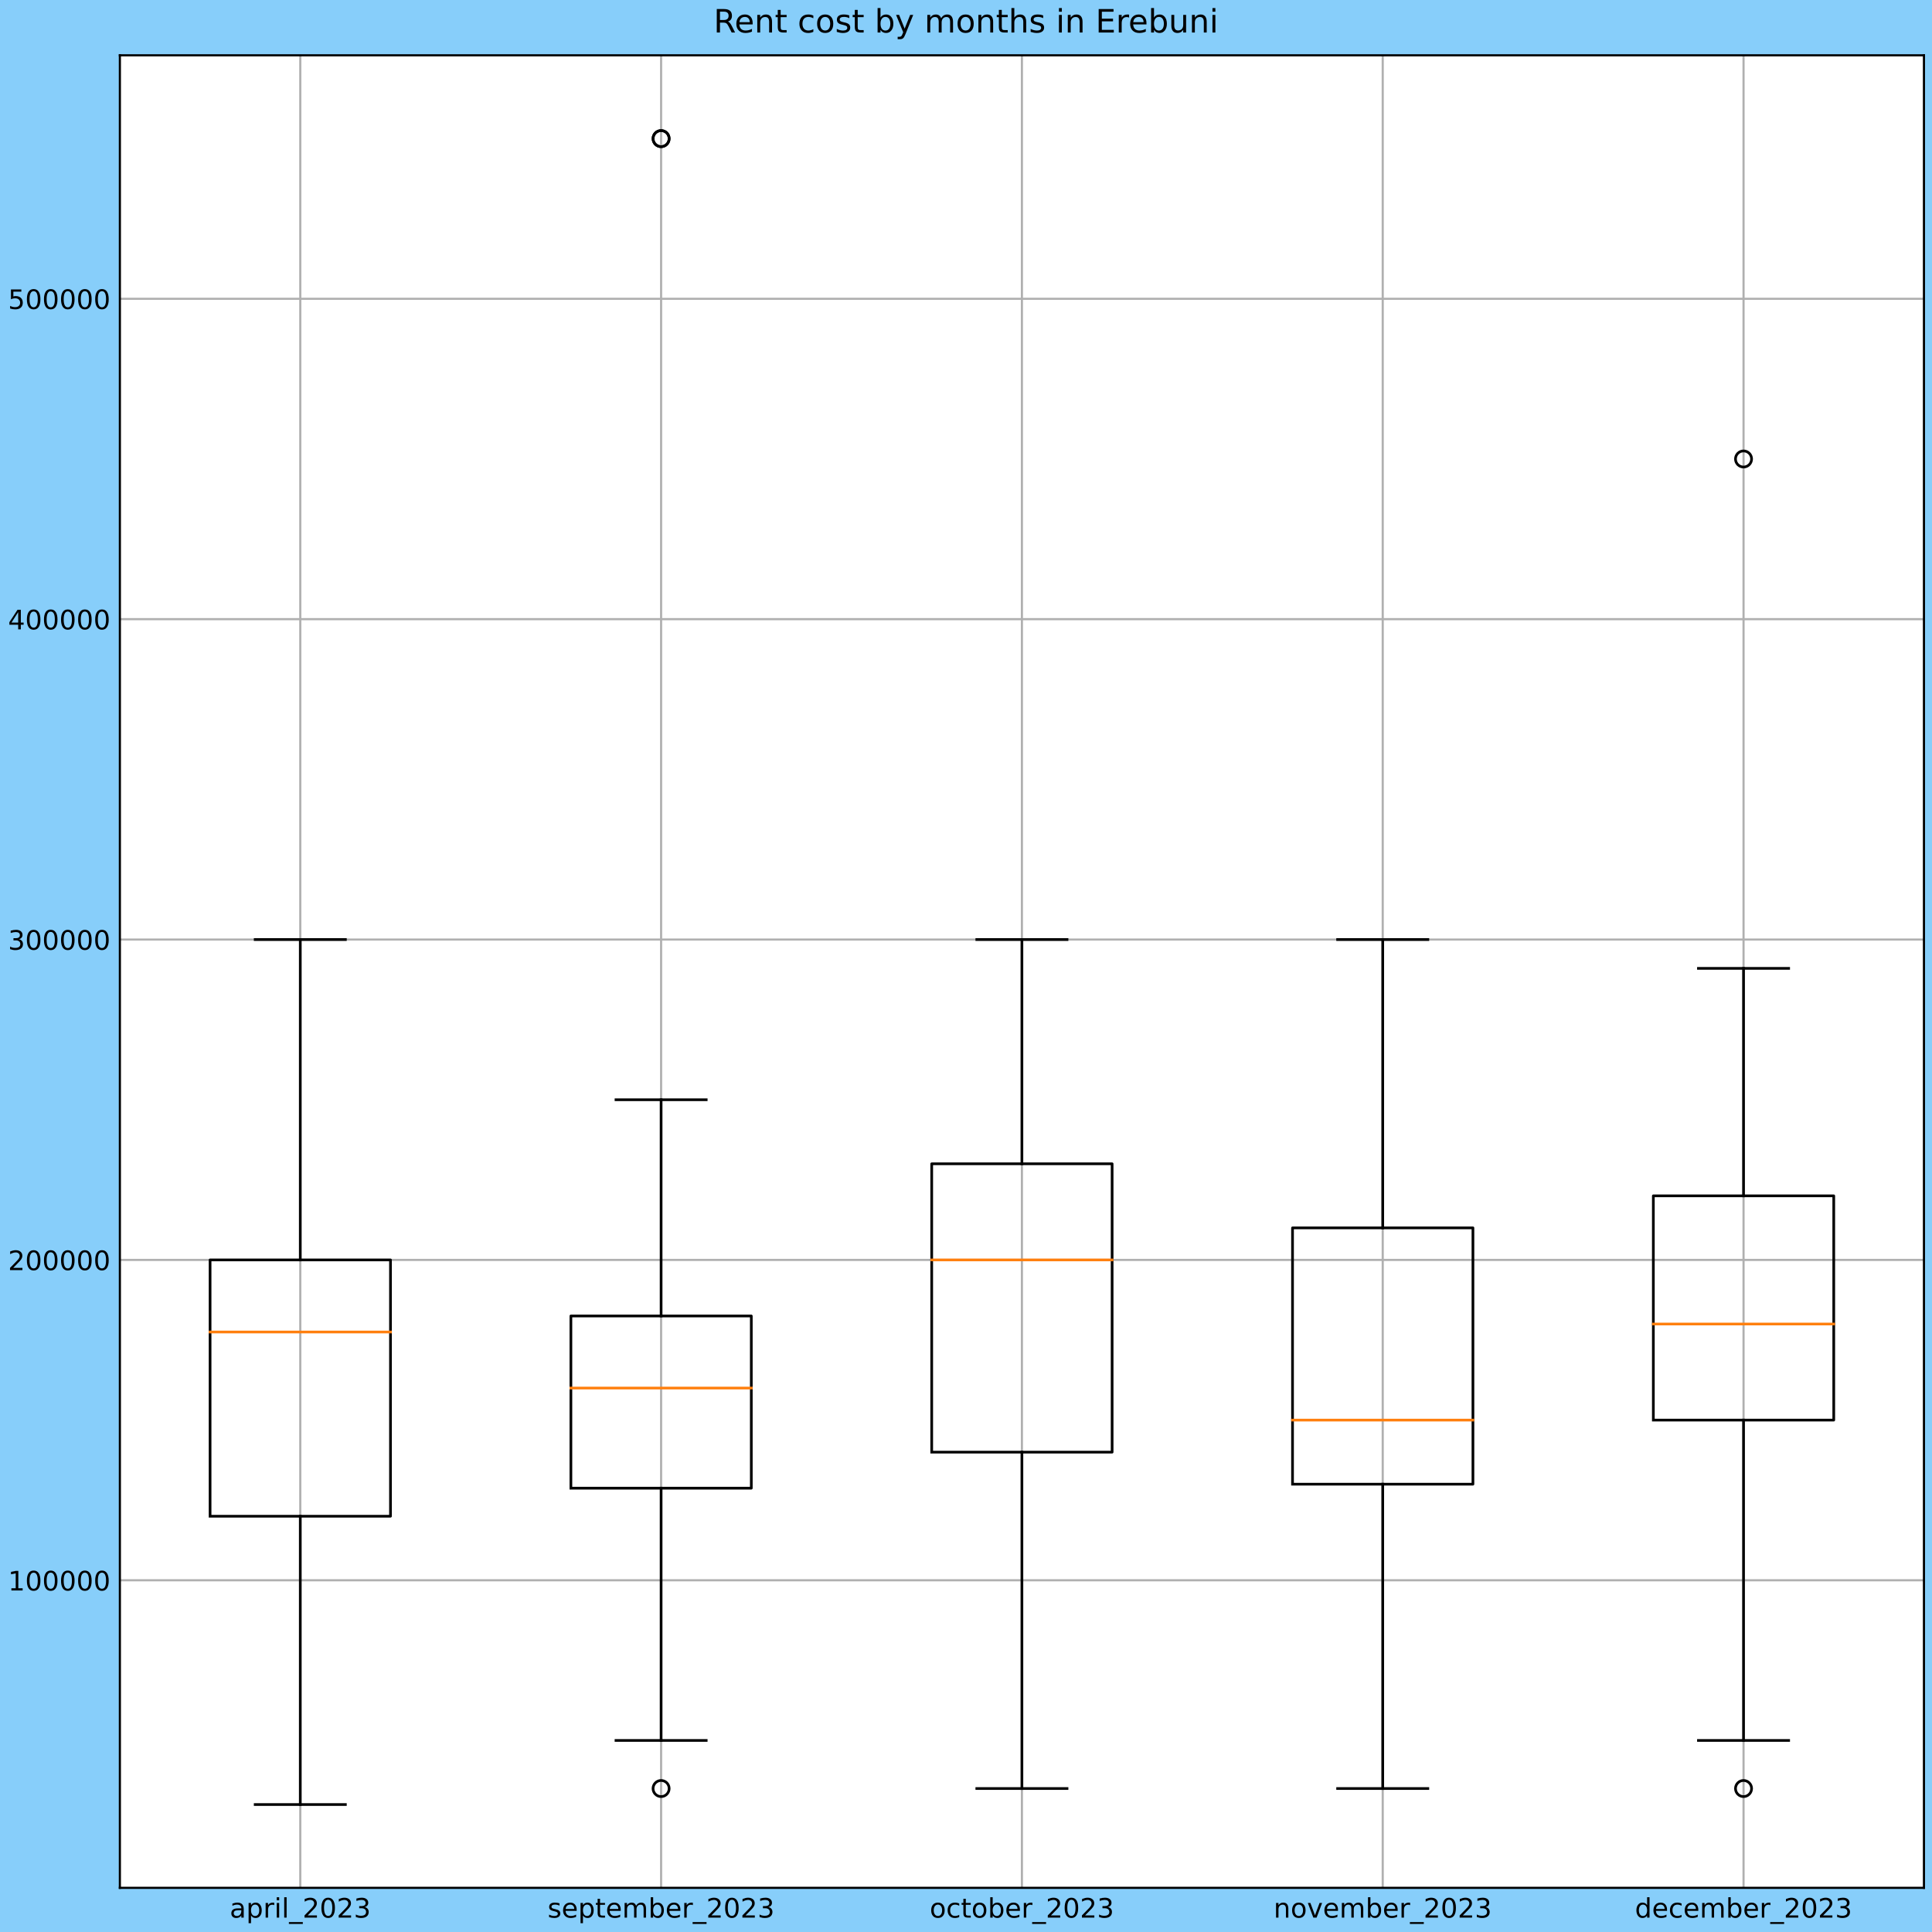
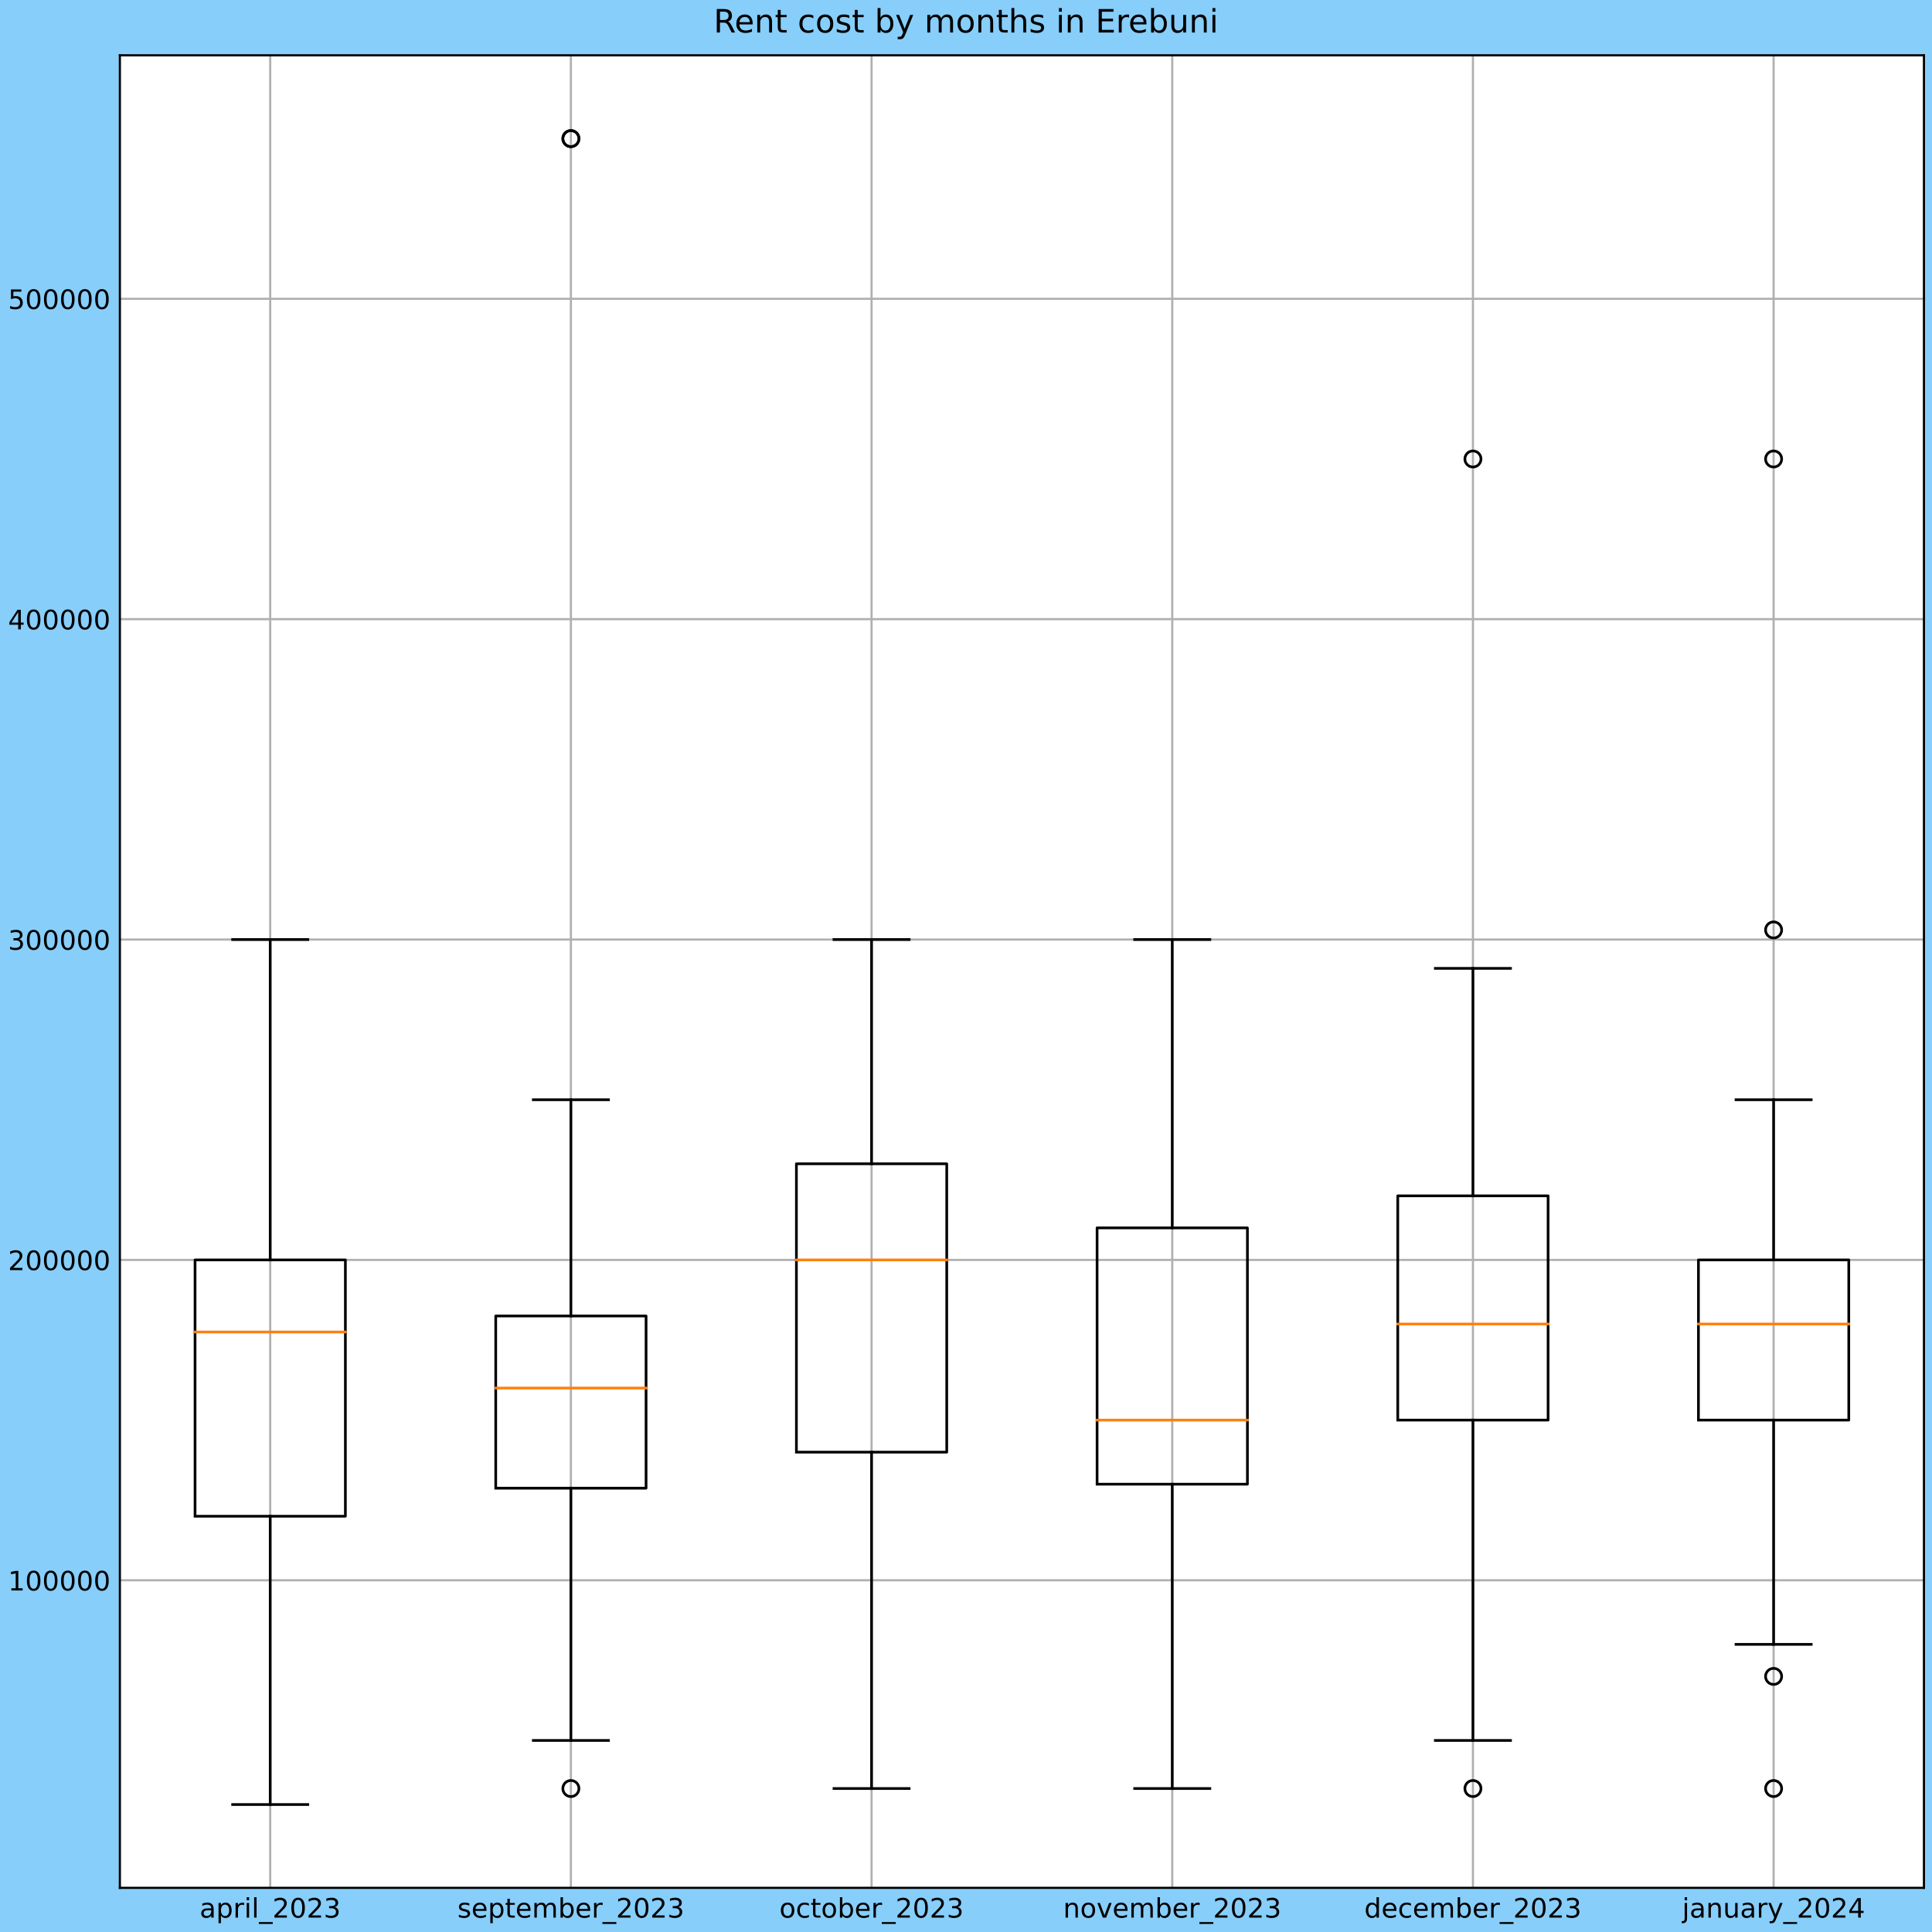
<svg xmlns="http://www.w3.org/2000/svg" xmlns:xlink="http://www.w3.org/1999/xlink" width="720pt" height="720pt" viewBox="0 0 720 720" version="1.1">
  <defs>
    <style type="text/css">*{stroke-linejoin: round; stroke-linecap: butt}</style>
  </defs>
  <g id="figure_1">
    <g id="patch_1">
      <path d="M 0 720  L 720 720  L 720 0  L 0 0  z " style="fill: #87cefa" />
    </g>
    <g id="axes_1">
      <g id="patch_2">
        <path d="M 44.675 703.544  L 717 703.544  L 717 20.614  L 44.675 20.614  z " style="fill: #ffffff" />
      </g>
      <g id="matplotlib.axis_1">
        <g id="xtick_1">
          <g id="line2d_1">
-             <path d="M 111.908 703.544  L 111.908 20.614  " clip-path="url(#pd6389252ba)" style="fill: none; stroke: #b0b0b0; stroke-width: 0.8; stroke-linecap: square" />
+             <path d="M 100.702 703.544  L 100.702 20.614  " clip-path="url(#pdb543859fc)" style="fill: none; stroke: #b0b0b0; stroke-width: 0.8; stroke-linecap: square" />
          </g>
          <g id="line2d_2" />
          <g id="text_1">
-             <g transform="translate(85.61082 714.6419)scale(0.1 -0.1)">
+             <g transform="translate(74.40541 714.6419)scale(0.1 -0.1)">
              <defs>
                <path id="DejaVuSans-61" d="M 2194 1759  Q 1497 1759 1228 1600  Q 959 1441 959 1056  Q 959 750 1161 570  Q 1363 391 1709 391  Q 2188 391 2477 730  Q 2766 1069 2766 1631  L 2766 1759  L 2194 1759  z M 3341 1997  L 3341 0  L 2766 0  L 2766 531  Q 2569 213 2275 61  Q 1981 -91 1556 -91  Q 1019 -91 701 211  Q 384 513 384 1019  Q 384 1609 779 1909  Q 1175 2209 1959 2209  L 2766 2209  L 2766 2266  Q 2766 2663 2505 2880  Q 2244 3097 1772 3097  Q 1472 3097 1187 3025  Q 903 2953 641 2809  L 641 3341  Q 956 3463 1253 3523  Q 1550 3584 1831 3584  Q 2591 3584 2966 3190  Q 3341 2797 3341 1997  z " transform="scale(0.015625)" />
                <path id="DejaVuSans-70" d="M 1159 525  L 1159 -1331  L 581 -1331  L 581 3500  L 1159 3500  L 1159 2969  Q 1341 3281 1617 3432  Q 1894 3584 2278 3584  Q 2916 3584 3314 3078  Q 3713 2572 3713 1747  Q 3713 922 3314 415  Q 2916 -91 2278 -91  Q 1894 -91 1617 61  Q 1341 213 1159 525  z M 3116 1747  Q 3116 2381 2855 2742  Q 2594 3103 2138 3103  Q 1681 3103 1420 2742  Q 1159 2381 1159 1747  Q 1159 1113 1420 752  Q 1681 391 2138 391  Q 2594 391 2855 752  Q 3116 1113 3116 1747  z " transform="scale(0.015625)" />
                <path id="DejaVuSans-72" d="M 2631 2963  Q 2534 3019 2420 3045  Q 2306 3072 2169 3072  Q 1681 3072 1420 2755  Q 1159 2438 1159 1844  L 1159 0  L 581 0  L 581 3500  L 1159 3500  L 1159 2956  Q 1341 3275 1631 3429  Q 1922 3584 2338 3584  Q 2397 3584 2469 3576  Q 2541 3569 2628 3553  L 2631 2963  z " transform="scale(0.015625)" />
                <path id="DejaVuSans-69" d="M 603 3500  L 1178 3500  L 1178 0  L 603 0  L 603 3500  z M 603 4863  L 1178 4863  L 1178 4134  L 603 4134  L 603 4863  z " transform="scale(0.015625)" />
                <path id="DejaVuSans-6c" d="M 603 4863  L 1178 4863  L 1178 0  L 603 0  L 603 4863  z " transform="scale(0.015625)" />
                <path id="DejaVuSans-5f" d="M 3263 -1063  L 3263 -1509  L -63 -1509  L -63 -1063  L 3263 -1063  z " transform="scale(0.015625)" />
                <path id="DejaVuSans-32" d="M 1228 531  L 3431 531  L 3431 0  L 469 0  L 469 531  Q 828 903 1448 1529  Q 2069 2156 2228 2338  Q 2531 2678 2651 2914  Q 2772 3150 2772 3378  Q 2772 3750 2511 3984  Q 2250 4219 1831 4219  Q 1534 4219 1204 4116  Q 875 4013 500 3803  L 500 4441  Q 881 4594 1212 4672  Q 1544 4750 1819 4750  Q 2544 4750 2975 4387  Q 3406 4025 3406 3419  Q 3406 3131 3298 2873  Q 3191 2616 2906 2266  Q 2828 2175 2409 1742  Q 1991 1309 1228 531  z " transform="scale(0.015625)" />
                <path id="DejaVuSans-30" d="M 2034 4250  Q 1547 4250 1301 3770  Q 1056 3291 1056 2328  Q 1056 1369 1301 889  Q 1547 409 2034 409  Q 2525 409 2770 889  Q 3016 1369 3016 2328  Q 3016 3291 2770 3770  Q 2525 4250 2034 4250  z M 2034 4750  Q 2819 4750 3233 4129  Q 3647 3509 3647 2328  Q 3647 1150 3233 529  Q 2819 -91 2034 -91  Q 1250 -91 836 529  Q 422 1150 422 2328  Q 422 3509 836 4129  Q 1250 4750 2034 4750  z " transform="scale(0.015625)" />
                <path id="DejaVuSans-33" d="M 2597 2516  Q 3050 2419 3304 2112  Q 3559 1806 3559 1356  Q 3559 666 3084 287  Q 2609 -91 1734 -91  Q 1441 -91 1130 -33  Q 819 25 488 141  L 488 750  Q 750 597 1062 519  Q 1375 441 1716 441  Q 2309 441 2620 675  Q 2931 909 2931 1356  Q 2931 1769 2642 2001  Q 2353 2234 1838 2234  L 1294 2234  L 1294 2753  L 1863 2753  Q 2328 2753 2575 2939  Q 2822 3125 2822 3475  Q 2822 3834 2567 4026  Q 2313 4219 1838 4219  Q 1578 4219 1281 4162  Q 984 4106 628 3988  L 628 4550  Q 988 4650 1302 4700  Q 1616 4750 1894 4750  Q 2613 4750 3031 4423  Q 3450 4097 3450 3541  Q 3450 3153 3228 2886  Q 3006 2619 2597 2516  z " transform="scale(0.015625)" />
              </defs>
              <use xlink:href="#DejaVuSans-61" />
              <use xlink:href="#DejaVuSans-70" x="61.279" />
              <use xlink:href="#DejaVuSans-72" x="124.756" />
              <use xlink:href="#DejaVuSans-69" x="165.869" />
              <use xlink:href="#DejaVuSans-6c" x="193.652" />
              <use xlink:href="#DejaVuSans-5f" x="221.436" />
              <use xlink:href="#DejaVuSans-32" x="271.436" />
              <use xlink:href="#DejaVuSans-30" x="335.059" />
              <use xlink:href="#DejaVuSans-32" x="398.682" />
              <use xlink:href="#DejaVuSans-33" x="462.305" />
            </g>
          </g>
        </g>
        <g id="xtick_2">
          <g id="line2d_3">
-             <path d="M 246.373 703.544  L 246.373 20.614  " clip-path="url(#pd6389252ba)" style="fill: none; stroke: #b0b0b0; stroke-width: 0.8; stroke-linecap: square" />
+             <path d="M 212.756 703.544  L 212.756 20.614  " clip-path="url(#pdb543859fc)" style="fill: none; stroke: #b0b0b0; stroke-width: 0.8; stroke-linecap: square" />
          </g>
          <g id="line2d_4" />
          <g id="text_2">
-             <g transform="translate(204.0788 714.6419)scale(0.1 -0.1)">
+             <g transform="translate(170.4626 714.6419)scale(0.1 -0.1)">
              <defs>
                <path id="DejaVuSans-73" d="M 2834 3397  L 2834 2853  Q 2591 2978 2328 3040  Q 2066 3103 1784 3103  Q 1356 3103 1142 2972  Q 928 2841 928 2578  Q 928 2378 1081 2264  Q 1234 2150 1697 2047  L 1894 2003  Q 2506 1872 2764 1633  Q 3022 1394 3022 966  Q 3022 478 2636 193  Q 2250 -91 1575 -91  Q 1294 -91 989 -36  Q 684 19 347 128  L 347 722  Q 666 556 975 473  Q 1284 391 1588 391  Q 1994 391 2212 530  Q 2431 669 2431 922  Q 2431 1156 2273 1281  Q 2116 1406 1581 1522  L 1381 1569  Q 847 1681 609 1914  Q 372 2147 372 2553  Q 372 3047 722 3315  Q 1072 3584 1716 3584  Q 2034 3584 2315 3537  Q 2597 3491 2834 3397  z " transform="scale(0.015625)" />
                <path id="DejaVuSans-65" d="M 3597 1894  L 3597 1613  L 953 1613  Q 991 1019 1311 708  Q 1631 397 2203 397  Q 2534 397 2845 478  Q 3156 559 3463 722  L 3463 178  Q 3153 47 2828 -22  Q 2503 -91 2169 -91  Q 1331 -91 842 396  Q 353 884 353 1716  Q 353 2575 817 3079  Q 1281 3584 2069 3584  Q 2775 3584 3186 3129  Q 3597 2675 3597 1894  z M 3022 2063  Q 3016 2534 2758 2815  Q 2500 3097 2075 3097  Q 1594 3097 1305 2825  Q 1016 2553 972 2059  L 3022 2063  z " transform="scale(0.015625)" />
                <path id="DejaVuSans-74" d="M 1172 4494  L 1172 3500  L 2356 3500  L 2356 3053  L 1172 3053  L 1172 1153  Q 1172 725 1289 603  Q 1406 481 1766 481  L 2356 481  L 2356 0  L 1766 0  Q 1100 0 847 248  Q 594 497 594 1153  L 594 3053  L 172 3053  L 172 3500  L 594 3500  L 594 4494  L 1172 4494  z " transform="scale(0.015625)" />
                <path id="DejaVuSans-6d" d="M 3328 2828  Q 3544 3216 3844 3400  Q 4144 3584 4550 3584  Q 5097 3584 5394 3201  Q 5691 2819 5691 2113  L 5691 0  L 5113 0  L 5113 2094  Q 5113 2597 4934 2840  Q 4756 3084 4391 3084  Q 3944 3084 3684 2787  Q 3425 2491 3425 1978  L 3425 0  L 2847 0  L 2847 2094  Q 2847 2600 2669 2842  Q 2491 3084 2119 3084  Q 1678 3084 1418 2786  Q 1159 2488 1159 1978  L 1159 0  L 581 0  L 581 3500  L 1159 3500  L 1159 2956  Q 1356 3278 1631 3431  Q 1906 3584 2284 3584  Q 2666 3584 2933 3390  Q 3200 3197 3328 2828  z " transform="scale(0.015625)" />
                <path id="DejaVuSans-62" d="M 3116 1747  Q 3116 2381 2855 2742  Q 2594 3103 2138 3103  Q 1681 3103 1420 2742  Q 1159 2381 1159 1747  Q 1159 1113 1420 752  Q 1681 391 2138 391  Q 2594 391 2855 752  Q 3116 1113 3116 1747  z M 1159 2969  Q 1341 3281 1617 3432  Q 1894 3584 2278 3584  Q 2916 3584 3314 3078  Q 3713 2572 3713 1747  Q 3713 922 3314 415  Q 2916 -91 2278 -91  Q 1894 -91 1617 61  Q 1341 213 1159 525  L 1159 0  L 581 0  L 581 4863  L 1159 4863  L 1159 2969  z " transform="scale(0.015625)" />
              </defs>
              <use xlink:href="#DejaVuSans-73" />
              <use xlink:href="#DejaVuSans-65" x="52.1" />
              <use xlink:href="#DejaVuSans-70" x="113.623" />
              <use xlink:href="#DejaVuSans-74" x="177.1" />
              <use xlink:href="#DejaVuSans-65" x="216.309" />
              <use xlink:href="#DejaVuSans-6d" x="277.832" />
              <use xlink:href="#DejaVuSans-62" x="375.244" />
              <use xlink:href="#DejaVuSans-65" x="438.721" />
              <use xlink:href="#DejaVuSans-72" x="500.244" />
              <use xlink:href="#DejaVuSans-5f" x="541.357" />
              <use xlink:href="#DejaVuSans-32" x="591.357" />
              <use xlink:href="#DejaVuSans-30" x="654.98" />
              <use xlink:href="#DejaVuSans-32" x="718.604" />
              <use xlink:href="#DejaVuSans-33" x="782.227" />
            </g>
          </g>
        </g>
        <g id="xtick_3">
          <g id="line2d_5">
-             <path d="M 380.837 703.544  L 380.837 20.614  " clip-path="url(#pd6389252ba)" style="fill: none; stroke: #b0b0b0; stroke-width: 0.8; stroke-linecap: square" />
+             <path d="M 324.81 703.544  L 324.81 20.614  " clip-path="url(#pdb543859fc)" style="fill: none; stroke: #b0b0b0; stroke-width: 0.8; stroke-linecap: square" />
          </g>
          <g id="line2d_6" />
          <g id="text_3">
-             <g transform="translate(346.4781 714.6419)scale(0.1 -0.1)">
+             <g transform="translate(290.4511 714.6419)scale(0.1 -0.1)">
              <defs>
                <path id="DejaVuSans-6f" d="M 1959 3097  Q 1497 3097 1228 2736  Q 959 2375 959 1747  Q 959 1119 1226 758  Q 1494 397 1959 397  Q 2419 397 2687 759  Q 2956 1122 2956 1747  Q 2956 2369 2687 2733  Q 2419 3097 1959 3097  z M 1959 3584  Q 2709 3584 3137 3096  Q 3566 2609 3566 1747  Q 3566 888 3137 398  Q 2709 -91 1959 -91  Q 1206 -91 779 398  Q 353 888 353 1747  Q 353 2609 779 3096  Q 1206 3584 1959 3584  z " transform="scale(0.015625)" />
                <path id="DejaVuSans-63" d="M 3122 3366  L 3122 2828  Q 2878 2963 2633 3030  Q 2388 3097 2138 3097  Q 1578 3097 1268 2742  Q 959 2388 959 1747  Q 959 1106 1268 751  Q 1578 397 2138 397  Q 2388 397 2633 464  Q 2878 531 3122 666  L 3122 134  Q 2881 22 2623 -34  Q 2366 -91 2075 -91  Q 1284 -91 818 406  Q 353 903 353 1747  Q 353 2603 823 3093  Q 1294 3584 2113 3584  Q 2378 3584 2631 3529  Q 2884 3475 3122 3366  z " transform="scale(0.015625)" />
              </defs>
              <use xlink:href="#DejaVuSans-6f" />
              <use xlink:href="#DejaVuSans-63" x="61.182" />
              <use xlink:href="#DejaVuSans-74" x="116.162" />
              <use xlink:href="#DejaVuSans-6f" x="155.371" />
              <use xlink:href="#DejaVuSans-62" x="216.553" />
              <use xlink:href="#DejaVuSans-65" x="280.029" />
              <use xlink:href="#DejaVuSans-72" x="341.553" />
              <use xlink:href="#DejaVuSans-5f" x="382.666" />
              <use xlink:href="#DejaVuSans-32" x="432.666" />
              <use xlink:href="#DejaVuSans-30" x="496.289" />
              <use xlink:href="#DejaVuSans-32" x="559.912" />
              <use xlink:href="#DejaVuSans-33" x="623.535" />
            </g>
          </g>
        </g>
        <g id="xtick_4">
          <g id="line2d_7">
-             <path d="M 515.302 703.544  L 515.302 20.614  " clip-path="url(#pd6389252ba)" style="fill: none; stroke: #b0b0b0; stroke-width: 0.8; stroke-linecap: square" />
+             <path d="M 436.865 703.544  L 436.865 20.614  " clip-path="url(#pdb543859fc)" style="fill: none; stroke: #b0b0b0; stroke-width: 0.8; stroke-linecap: square" />
          </g>
          <g id="line2d_8" />
          <g id="text_4">
-             <g transform="translate(474.6368 714.6419)scale(0.1 -0.1)">
+             <g transform="translate(396.1989 714.6419)scale(0.1 -0.1)">
              <defs>
                <path id="DejaVuSans-6e" d="M 3513 2113  L 3513 0  L 2938 0  L 2938 2094  Q 2938 2591 2744 2837  Q 2550 3084 2163 3084  Q 1697 3084 1428 2787  Q 1159 2491 1159 1978  L 1159 0  L 581 0  L 581 3500  L 1159 3500  L 1159 2956  Q 1366 3272 1645 3428  Q 1925 3584 2291 3584  Q 2894 3584 3203 3211  Q 3513 2838 3513 2113  z " transform="scale(0.015625)" />
                <path id="DejaVuSans-76" d="M 191 3500  L 800 3500  L 1894 563  L 2988 3500  L 3597 3500  L 2284 0  L 1503 0  L 191 3500  z " transform="scale(0.015625)" />
              </defs>
              <use xlink:href="#DejaVuSans-6e" />
              <use xlink:href="#DejaVuSans-6f" x="63.379" />
              <use xlink:href="#DejaVuSans-76" x="124.561" />
              <use xlink:href="#DejaVuSans-65" x="183.74" />
              <use xlink:href="#DejaVuSans-6d" x="245.264" />
              <use xlink:href="#DejaVuSans-62" x="342.676" />
              <use xlink:href="#DejaVuSans-65" x="406.152" />
              <use xlink:href="#DejaVuSans-72" x="467.676" />
              <use xlink:href="#DejaVuSans-5f" x="508.789" />
              <use xlink:href="#DejaVuSans-32" x="558.789" />
              <use xlink:href="#DejaVuSans-30" x="622.412" />
              <use xlink:href="#DejaVuSans-32" x="686.035" />
              <use xlink:href="#DejaVuSans-33" x="749.658" />
            </g>
          </g>
        </g>
        <g id="xtick_5">
          <g id="line2d_9">
-             <path d="M 649.767 703.544  L 649.767 20.614  " clip-path="url(#pd6389252ba)" style="fill: none; stroke: #b0b0b0; stroke-width: 0.8; stroke-linecap: square" />
+             <path d="M 548.919 703.544  L 548.919 20.614  " clip-path="url(#pdb543859fc)" style="fill: none; stroke: #b0b0b0; stroke-width: 0.8; stroke-linecap: square" />
          </g>
          <g id="line2d_10" />
          <g id="text_5">
-             <g transform="translate(609.2892 714.6419)scale(0.1 -0.1)">
+             <g transform="translate(508.4405 714.6419)scale(0.1 -0.1)">
              <defs>
                <path id="DejaVuSans-64" d="M 2906 2969  L 2906 4863  L 3481 4863  L 3481 0  L 2906 0  L 2906 525  Q 2725 213 2448 61  Q 2172 -91 1784 -91  Q 1150 -91 751 415  Q 353 922 353 1747  Q 353 2572 751 3078  Q 1150 3584 1784 3584  Q 2172 3584 2448 3432  Q 2725 3281 2906 2969  z M 947 1747  Q 947 1113 1208 752  Q 1469 391 1925 391  Q 2381 391 2643 752  Q 2906 1113 2906 1747  Q 2906 2381 2643 2742  Q 2381 3103 1925 3103  Q 1469 3103 1208 2742  Q 947 2381 947 1747  z " transform="scale(0.015625)" />
              </defs>
              <use xlink:href="#DejaVuSans-64" />
              <use xlink:href="#DejaVuSans-65" x="63.477" />
              <use xlink:href="#DejaVuSans-63" x="125" />
              <use xlink:href="#DejaVuSans-65" x="179.98" />
              <use xlink:href="#DejaVuSans-6d" x="241.504" />
              <use xlink:href="#DejaVuSans-62" x="338.916" />
              <use xlink:href="#DejaVuSans-65" x="402.393" />
              <use xlink:href="#DejaVuSans-72" x="463.916" />
              <use xlink:href="#DejaVuSans-5f" x="505.029" />
              <use xlink:href="#DejaVuSans-32" x="555.029" />
              <use xlink:href="#DejaVuSans-30" x="618.652" />
              <use xlink:href="#DejaVuSans-32" x="682.275" />
              <use xlink:href="#DejaVuSans-33" x="745.898" />
            </g>
          </g>
        </g>
+         <g id="xtick_6">
+           <g id="line2d_11">
+             <path d="M 660.973 703.544  L 660.973 20.614  " clip-path="url(#pdb543859fc)" style="fill: none; stroke: #b0b0b0; stroke-width: 0.8; stroke-linecap: square" />
+           </g>
+           <g id="line2d_12" />
+           <g id="text_6">
+             <g transform="translate(626.8782 714.6419)scale(0.1 -0.1)">
+               <defs>
+                 <path id="DejaVuSans-6a" d="M 603 3500  L 1178 3500  L 1178 -63  Q 1178 -731 923 -1031  Q 669 -1331 103 -1331  L -116 -1331  L -116 -844  L 38 -844  Q 366 -844 484 -692  Q 603 -541 603 -63  L 603 3500  z M 603 4863  L 1178 4863  L 1178 4134  L 603 4134  L 603 4863  z " transform="scale(0.015625)" />
+                 <path id="DejaVuSans-75" d="M 544 1381  L 544 3500  L 1119 3500  L 1119 1403  Q 1119 906 1312 657  Q 1506 409 1894 409  Q 2359 409 2629 706  Q 2900 1003 2900 1516  L 2900 3500  L 3475 3500  L 3475 0  L 2900 0  L 2900 538  Q 2691 219 2414 64  Q 2138 -91 1772 -91  Q 1169 -91 856 284  Q 544 659 544 1381  z M 1991 3584  L 1991 3584  z " transform="scale(0.015625)" />
+                 <path id="DejaVuSans-79" d="M 2059 -325  Q 1816 -950 1584 -1140  Q 1353 -1331 966 -1331  L 506 -1331  L 506 -850  L 844 -850  Q 1081 -850 1212 -737  Q 1344 -625 1503 -206  L 1606 56  L 191 3500  L 800 3500  L 1894 763  L 2988 3500  L 3597 3500  L 2059 -325  z " transform="scale(0.015625)" />
+                 <path id="DejaVuSans-34" d="M 2419 4116  L 825 1625  L 2419 1625  L 2419 4116  z M 2253 4666  L 3047 4666  L 3047 1625  L 3713 1625  L 3713 1100  L 3047 1100  L 3047 0  L 2419 0  L 2419 1100  L 313 1100  L 313 1709  L 2253 4666  z " transform="scale(0.015625)" />
+               </defs>
+               <use xlink:href="#DejaVuSans-6a" />
+               <use xlink:href="#DejaVuSans-61" x="27.783" />
+               <use xlink:href="#DejaVuSans-6e" x="89.062" />
+               <use xlink:href="#DejaVuSans-75" x="152.441" />
+               <use xlink:href="#DejaVuSans-61" x="215.82" />
+               <use xlink:href="#DejaVuSans-72" x="277.1" />
+               <use xlink:href="#DejaVuSans-79" x="318.213" />
+               <use xlink:href="#DejaVuSans-5f" x="377.393" />
+               <use xlink:href="#DejaVuSans-32" x="427.393" />
+               <use xlink:href="#DejaVuSans-30" x="491.016" />
+               <use xlink:href="#DejaVuSans-32" x="554.639" />
+               <use xlink:href="#DejaVuSans-34" x="618.262" />
+             </g>
+           </g>
+         </g>
      </g>
      <g id="matplotlib.axis_2">
        <g id="ytick_1">
-           <g id="line2d_11">
-             <path d="M 44.675 588.926  L 717 588.926  " clip-path="url(#pd6389252ba)" style="fill: none; stroke: #b0b0b0; stroke-width: 0.8; stroke-linecap: square" />
-           </g>
-           <g id="line2d_12" />
-           <g id="text_6">
+           <g id="line2d_13">
+             <path d="M 44.675 588.926  L 717 588.926  " clip-path="url(#pdb543859fc)" style="fill: none; stroke: #b0b0b0; stroke-width: 0.8; stroke-linecap: square" />
+           </g>
+           <g id="line2d_14" />
+           <g id="text_7">
            <g transform="translate(3.00024 592.7253)scale(0.1 -0.1)">
              <defs>
                <path id="DejaVuSans-31" d="M 794 531  L 1825 531  L 1825 4091  L 703 3866  L 703 4441  L 1819 4666  L 2450 4666  L 2450 531  L 3481 531  L 3481 0  L 794 0  L 794 531  z " transform="scale(0.015625)" />
              </defs>
              <use xlink:href="#DejaVuSans-31" />
              <use xlink:href="#DejaVuSans-30" x="63.623" />
              <use xlink:href="#DejaVuSans-30" x="127.246" />
              <use xlink:href="#DejaVuSans-30" x="190.869" />
              <use xlink:href="#DejaVuSans-30" x="254.492" />
              <use xlink:href="#DejaVuSans-30" x="318.115" />
            </g>
          </g>
        </g>
        <g id="ytick_2">
-           <g id="line2d_13">
-             <path d="M 44.675 469.533  L 717 469.533  " clip-path="url(#pd6389252ba)" style="fill: none; stroke: #b0b0b0; stroke-width: 0.8; stroke-linecap: square" />
-           </g>
-           <g id="line2d_14" />
-           <g id="text_7">
+           <g id="line2d_15">
+             <path d="M 44.675 469.533  L 717 469.533  " clip-path="url(#pdb543859fc)" style="fill: none; stroke: #b0b0b0; stroke-width: 0.8; stroke-linecap: square" />
+           </g>
+           <g id="line2d_16" />
+           <g id="text_8">
            <g transform="translate(3.00024 473.3321)scale(0.1 -0.1)">
              <use xlink:href="#DejaVuSans-32" />
              <use xlink:href="#DejaVuSans-30" x="63.623" />
              <use xlink:href="#DejaVuSans-30" x="127.246" />
              <use xlink:href="#DejaVuSans-30" x="190.869" />
              <use xlink:href="#DejaVuSans-30" x="254.492" />
              <use xlink:href="#DejaVuSans-30" x="318.115" />
            </g>
          </g>
        </g>
        <g id="ytick_3">
-           <g id="line2d_15">
-             <path d="M 44.675 350.14  L 717 350.14  " clip-path="url(#pd6389252ba)" style="fill: none; stroke: #b0b0b0; stroke-width: 0.8; stroke-linecap: square" />
-           </g>
-           <g id="line2d_16" />
-           <g id="text_8">
+           <g id="line2d_17">
+             <path d="M 44.675 350.14  L 717 350.14  " clip-path="url(#pdb543859fc)" style="fill: none; stroke: #b0b0b0; stroke-width: 0.8; stroke-linecap: square" />
+           </g>
+           <g id="line2d_18" />
+           <g id="text_9">
            <g transform="translate(3.00024 353.9389)scale(0.1 -0.1)">
              <use xlink:href="#DejaVuSans-33" />
              <use xlink:href="#DejaVuSans-30" x="63.623" />
              <use xlink:href="#DejaVuSans-30" x="127.246" />
              <use xlink:href="#DejaVuSans-30" x="190.869" />
              <use xlink:href="#DejaVuSans-30" x="254.492" />
              <use xlink:href="#DejaVuSans-30" x="318.115" />
            </g>
          </g>
        </g>
        <g id="ytick_4">
-           <g id="line2d_17">
-             <path d="M 44.675 230.746  L 717 230.746  " clip-path="url(#pd6389252ba)" style="fill: none; stroke: #b0b0b0; stroke-width: 0.8; stroke-linecap: square" />
-           </g>
-           <g id="line2d_18" />
-           <g id="text_9">
+           <g id="line2d_19">
+             <path d="M 44.675 230.746  L 717 230.746  " clip-path="url(#pdb543859fc)" style="fill: none; stroke: #b0b0b0; stroke-width: 0.8; stroke-linecap: square" />
+           </g>
+           <g id="line2d_20" />
+           <g id="text_10">
            <g transform="translate(3.00024 234.5457)scale(0.1 -0.1)">
-               <defs>
-                 <path id="DejaVuSans-34" d="M 2419 4116  L 825 1625  L 2419 1625  L 2419 4116  z M 2253 4666  L 3047 4666  L 3047 1625  L 3713 1625  L 3713 1100  L 3047 1100  L 3047 0  L 2419 0  L 2419 1100  L 313 1100  L 313 1709  L 2253 4666  z " transform="scale(0.015625)" />
-               </defs>
              <use xlink:href="#DejaVuSans-34" />
              <use xlink:href="#DejaVuSans-30" x="63.623" />
              <use xlink:href="#DejaVuSans-30" x="127.246" />
              <use xlink:href="#DejaVuSans-30" x="190.869" />
              <use xlink:href="#DejaVuSans-30" x="254.492" />
              <use xlink:href="#DejaVuSans-30" x="318.115" />
            </g>
          </g>
        </g>
        <g id="ytick_5">
-           <g id="line2d_19">
-             <path d="M 44.675 111.353  L 717 111.353  " clip-path="url(#pd6389252ba)" style="fill: none; stroke: #b0b0b0; stroke-width: 0.8; stroke-linecap: square" />
-           </g>
-           <g id="line2d_20" />
-           <g id="text_10">
+           <g id="line2d_21">
+             <path d="M 44.675 111.353  L 717 111.353  " clip-path="url(#pdb543859fc)" style="fill: none; stroke: #b0b0b0; stroke-width: 0.8; stroke-linecap: square" />
+           </g>
+           <g id="line2d_22" />
+           <g id="text_11">
            <g transform="translate(3.00024 115.1525)scale(0.1 -0.1)">
              <defs>
                <path id="DejaVuSans-35" d="M 691 4666  L 3169 4666  L 3169 4134  L 1269 4134  L 1269 2991  Q 1406 3038 1543 3061  Q 1681 3084 1819 3084  Q 2600 3084 3056 2656  Q 3513 2228 3513 1497  Q 3513 744 3044 326  Q 2575 -91 1722 -91  Q 1428 -91 1123 -41  Q 819 9 494 109  L 494 744  Q 775 591 1075 516  Q 1375 441 1709 441  Q 2250 441 2565 725  Q 2881 1009 2881 1497  Q 2881 1984 2565 2268  Q 2250 2553 1709 2553  Q 1456 2553 1204 2497  Q 953 2441 691 2322  L 691 4666  z " transform="scale(0.015625)" />
              </defs>
              <use xlink:href="#DejaVuSans-35" />
              <use xlink:href="#DejaVuSans-30" x="63.623" />
              <use xlink:href="#DejaVuSans-30" x="127.246" />
              <use xlink:href="#DejaVuSans-30" x="190.869" />
              <use xlink:href="#DejaVuSans-30" x="254.492" />
              <use xlink:href="#DejaVuSans-30" x="318.115" />
            </g>
          </g>
        </g>
      </g>
-       <g id="line2d_21">
-         <path d="M 78.291 565.047  L 145.524 565.047  L 145.524 469.533  L 78.291 469.533  L 78.291 565.047  " clip-path="url(#pd6389252ba)" style="fill: none; stroke: #000000; stroke-linecap: square" />
-       </g>
-       <g id="line2d_22">
-         <path d="M 111.908 565.047  L 111.908 672.501  " clip-path="url(#pd6389252ba)" style="fill: none; stroke: #000000; stroke-linecap: square" />
-       </g>
      <g id="line2d_23">
-         <path d="M 111.908 469.533  L 111.908 350.14  " clip-path="url(#pd6389252ba)" style="fill: none; stroke: #000000; stroke-linecap: square" />
+         <path d="M 72.689 565.047  L 128.716 565.047  L 128.716 469.533  L 72.689 469.533  L 72.689 565.047  " clip-path="url(#pdb543859fc)" style="fill: none; stroke: #000000; stroke-linecap: square" />
      </g>
      <g id="line2d_24">
-         <path d="M 95.1 672.501  L 128.716 672.501  " clip-path="url(#pd6389252ba)" style="fill: none; stroke: #000000; stroke-linecap: square" />
+         <path d="M 100.702 565.047  L 100.702 672.501  " clip-path="url(#pdb543859fc)" style="fill: none; stroke: #000000; stroke-linecap: square" />
      </g>
      <g id="line2d_25">
-         <path d="M 95.1 350.14  L 128.716 350.14  " clip-path="url(#pd6389252ba)" style="fill: none; stroke: #000000; stroke-linecap: square" />
-       </g>
-       <g id="line2d_26" />
+         <path d="M 100.702 469.533  L 100.702 350.14  " clip-path="url(#pdb543859fc)" style="fill: none; stroke: #000000; stroke-linecap: square" />
+       </g>
+       <g id="line2d_26">
+         <path d="M 86.696 672.501  L 114.709 672.501  " clip-path="url(#pdb543859fc)" style="fill: none; stroke: #000000; stroke-linecap: square" />
+       </g>
      <g id="line2d_27">
-         <path d="M 212.756 554.601  L 279.989 554.601  L 279.989 490.427  L 212.756 490.427  L 212.756 554.601  " clip-path="url(#pd6389252ba)" style="fill: none; stroke: #000000; stroke-linecap: square" />
-       </g>
-       <g id="line2d_28">
-         <path d="M 246.373 554.601  L 246.373 648.623  " clip-path="url(#pd6389252ba)" style="fill: none; stroke: #000000; stroke-linecap: square" />
-       </g>
+         <path d="M 86.696 350.14  L 114.709 350.14  " clip-path="url(#pdb543859fc)" style="fill: none; stroke: #000000; stroke-linecap: square" />
+       </g>
+       <g id="line2d_28" />
      <g id="line2d_29">
-         <path d="M 246.373 490.427  L 246.373 409.836  " clip-path="url(#pd6389252ba)" style="fill: none; stroke: #000000; stroke-linecap: square" />
+         <path d="M 184.743 554.601  L 240.77 554.601  L 240.77 490.427  L 184.743 490.427  L 184.743 554.601  " clip-path="url(#pdb543859fc)" style="fill: none; stroke: #000000; stroke-linecap: square" />
      </g>
      <g id="line2d_30">
-         <path d="M 229.564 648.623  L 263.181 648.623  " clip-path="url(#pd6389252ba)" style="fill: none; stroke: #000000; stroke-linecap: square" />
+         <path d="M 212.756 554.601  L 212.756 648.623  " clip-path="url(#pdb543859fc)" style="fill: none; stroke: #000000; stroke-linecap: square" />
      </g>
      <g id="line2d_31">
-         <path d="M 229.564 409.836  L 263.181 409.836  " clip-path="url(#pd6389252ba)" style="fill: none; stroke: #000000; stroke-linecap: square" />
+         <path d="M 212.756 490.427  L 212.756 409.836  " clip-path="url(#pdb543859fc)" style="fill: none; stroke: #000000; stroke-linecap: square" />
      </g>
      <g id="line2d_32">
+         <path d="M 198.75 648.623  L 226.763 648.623  " clip-path="url(#pdb543859fc)" style="fill: none; stroke: #000000; stroke-linecap: square" />
+       </g>
+       <g id="line2d_33">
+         <path d="M 198.75 409.836  L 226.763 409.836  " clip-path="url(#pdb543859fc)" style="fill: none; stroke: #000000; stroke-linecap: square" />
+       </g>
+       <g id="line2d_34">
        <defs>
-           <path id="mcc382124fd" d="M 0 3  C 0.796 3 1.559 2.684 2.121 2.121  C 2.684 1.559 3 0.796 3 0  C 3 -0.796 2.684 -1.559 2.121 -2.121  C 1.559 -2.684 0.796 -3 0 -3  C -0.796 -3 -1.559 -2.684 -2.121 -2.121  C -2.684 -1.559 -3 -0.796 -3 0  C -3 0.796 -2.684 1.559 -2.121 2.121  C -1.559 2.684 -0.796 3 0 3  z " style="stroke: #000000" />
+           <path id="ma18e60a389" d="M 0 3  C 0.796 3 1.559 2.684 2.121 2.121  C 2.684 1.559 3 0.796 3 0  C 3 -0.796 2.684 -1.559 2.121 -2.121  C 1.559 -2.684 0.796 -3 0 -3  C -0.796 -3 -1.559 -2.684 -2.121 -2.121  C -2.684 -1.559 -3 -0.796 -3 0  C -3 0.796 -2.684 1.559 -2.121 2.121  C -1.559 2.684 -0.796 3 0 3  z " style="stroke: #000000" />
        </defs>
-         <g clip-path="url(#pd6389252ba)">
-           <use xlink:href="#mcc382124fd" x="246.373" y="666.532" style="fill-opacity: 0; stroke: #000000" />
-           <use xlink:href="#mcc382124fd" x="246.373" y="51.657" style="fill-opacity: 0; stroke: #000000" />
-           <use xlink:href="#mcc382124fd" x="246.373" y="51.657" style="fill-opacity: 0; stroke: #000000" />
-         </g>
-       </g>
-       <g id="line2d_33">
-         <path d="M 347.221 541.169  L 414.454 541.169  L 414.454 433.715  L 347.221 433.715  L 347.221 541.169  " clip-path="url(#pd6389252ba)" style="fill: none; stroke: #000000; stroke-linecap: square" />
-       </g>
-       <g id="line2d_34">
-         <path d="M 380.837 541.169  L 380.837 666.532  " clip-path="url(#pd6389252ba)" style="fill: none; stroke: #000000; stroke-linecap: square" />
+         <g clip-path="url(#pdb543859fc)">
+           <use xlink:href="#ma18e60a389" x="212.756" y="666.532" style="fill-opacity: 0; stroke: #000000" />
+           <use xlink:href="#ma18e60a389" x="212.756" y="51.657" style="fill-opacity: 0; stroke: #000000" />
+           <use xlink:href="#ma18e60a389" x="212.756" y="51.657" style="fill-opacity: 0; stroke: #000000" />
+         </g>
      </g>
      <g id="line2d_35">
-         <path d="M 380.837 433.715  L 380.837 350.14  " clip-path="url(#pd6389252ba)" style="fill: none; stroke: #000000; stroke-linecap: square" />
+         <path d="M 296.797 541.169  L 352.824 541.169  L 352.824 433.715  L 296.797 433.715  L 296.797 541.169  " clip-path="url(#pdb543859fc)" style="fill: none; stroke: #000000; stroke-linecap: square" />
      </g>
      <g id="line2d_36">
-         <path d="M 364.029 666.532  L 397.646 666.532  " clip-path="url(#pd6389252ba)" style="fill: none; stroke: #000000; stroke-linecap: square" />
+         <path d="M 324.81 541.169  L 324.81 666.532  " clip-path="url(#pdb543859fc)" style="fill: none; stroke: #000000; stroke-linecap: square" />
      </g>
      <g id="line2d_37">
-         <path d="M 364.029 350.14  L 397.646 350.14  " clip-path="url(#pd6389252ba)" style="fill: none; stroke: #000000; stroke-linecap: square" />
-       </g>
-       <g id="line2d_38" />
+         <path d="M 324.81 433.715  L 324.81 350.14  " clip-path="url(#pdb543859fc)" style="fill: none; stroke: #000000; stroke-linecap: square" />
+       </g>
+       <g id="line2d_38">
+         <path d="M 310.804 666.532  L 338.817 666.532  " clip-path="url(#pdb543859fc)" style="fill: none; stroke: #000000; stroke-linecap: square" />
+       </g>
      <g id="line2d_39">
-         <path d="M 481.686 553.108  L 548.919 553.108  L 548.919 457.594  L 481.686 457.594  L 481.686 553.108  " clip-path="url(#pd6389252ba)" style="fill: none; stroke: #000000; stroke-linecap: square" />
-       </g>
-       <g id="line2d_40">
-         <path d="M 515.302 553.108  L 515.302 666.532  " clip-path="url(#pd6389252ba)" style="fill: none; stroke: #000000; stroke-linecap: square" />
-       </g>
+         <path d="M 310.804 350.14  L 338.817 350.14  " clip-path="url(#pdb543859fc)" style="fill: none; stroke: #000000; stroke-linecap: square" />
+       </g>
+       <g id="line2d_40" />
      <g id="line2d_41">
-         <path d="M 515.302 457.594  L 515.302 350.14  " clip-path="url(#pd6389252ba)" style="fill: none; stroke: #000000; stroke-linecap: square" />
+         <path d="M 408.851 553.108  L 464.878 553.108  L 464.878 457.594  L 408.851 457.594  L 408.851 553.108  " clip-path="url(#pdb543859fc)" style="fill: none; stroke: #000000; stroke-linecap: square" />
      </g>
      <g id="line2d_42">
-         <path d="M 498.494 666.532  L 532.111 666.532  " clip-path="url(#pd6389252ba)" style="fill: none; stroke: #000000; stroke-linecap: square" />
+         <path d="M 436.865 553.108  L 436.865 666.532  " clip-path="url(#pdb543859fc)" style="fill: none; stroke: #000000; stroke-linecap: square" />
      </g>
      <g id="line2d_43">
-         <path d="M 498.494 350.14  L 532.111 350.14  " clip-path="url(#pd6389252ba)" style="fill: none; stroke: #000000; stroke-linecap: square" />
-       </g>
-       <g id="line2d_44" />
+         <path d="M 436.865 457.594  L 436.865 350.14  " clip-path="url(#pdb543859fc)" style="fill: none; stroke: #000000; stroke-linecap: square" />
+       </g>
+       <g id="line2d_44">
+         <path d="M 422.858 666.532  L 450.871 666.532  " clip-path="url(#pdb543859fc)" style="fill: none; stroke: #000000; stroke-linecap: square" />
+       </g>
      <g id="line2d_45">
-         <path d="M 616.151 529.229  L 683.384 529.229  L 683.384 445.654  L 616.151 445.654  L 616.151 529.229  " clip-path="url(#pd6389252ba)" style="fill: none; stroke: #000000; stroke-linecap: square" />
-       </g>
-       <g id="line2d_46">
-         <path d="M 649.767 529.229  L 649.767 648.623  " clip-path="url(#pd6389252ba)" style="fill: none; stroke: #000000; stroke-linecap: square" />
-       </g>
+         <path d="M 422.858 350.14  L 450.871 350.14  " clip-path="url(#pdb543859fc)" style="fill: none; stroke: #000000; stroke-linecap: square" />
+       </g>
+       <g id="line2d_46" />
      <g id="line2d_47">
-         <path d="M 649.767 445.654  L 649.767 360.885  " clip-path="url(#pd6389252ba)" style="fill: none; stroke: #000000; stroke-linecap: square" />
+         <path d="M 520.905 529.229  L 576.932 529.229  L 576.932 445.654  L 520.905 445.654  L 520.905 529.229  " clip-path="url(#pdb543859fc)" style="fill: none; stroke: #000000; stroke-linecap: square" />
      </g>
      <g id="line2d_48">
-         <path d="M 632.959 648.623  L 666.575 648.623  " clip-path="url(#pd6389252ba)" style="fill: none; stroke: #000000; stroke-linecap: square" />
+         <path d="M 548.919 529.229  L 548.919 648.623  " clip-path="url(#pdb543859fc)" style="fill: none; stroke: #000000; stroke-linecap: square" />
      </g>
      <g id="line2d_49">
-         <path d="M 632.959 360.885  L 666.575 360.885  " clip-path="url(#pd6389252ba)" style="fill: none; stroke: #000000; stroke-linecap: square" />
+         <path d="M 548.919 445.654  L 548.919 360.885  " clip-path="url(#pdb543859fc)" style="fill: none; stroke: #000000; stroke-linecap: square" />
      </g>
      <g id="line2d_50">
-         <g clip-path="url(#pd6389252ba)">
-           <use xlink:href="#mcc382124fd" x="649.767" y="666.532" style="fill-opacity: 0; stroke: #000000" />
-           <use xlink:href="#mcc382124fd" x="649.767" y="171.05" style="fill-opacity: 0; stroke: #000000" />
-         </g>
+         <path d="M 534.912 648.623  L 562.925 648.623  " clip-path="url(#pdb543859fc)" style="fill: none; stroke: #000000; stroke-linecap: square" />
      </g>
      <g id="line2d_51">
-         <path d="M 78.291 496.396  L 145.524 496.396  " clip-path="url(#pd6389252ba)" style="fill: none; stroke: #ff7f0e; stroke-linecap: square" />
+         <path d="M 534.912 360.885  L 562.925 360.885  " clip-path="url(#pdb543859fc)" style="fill: none; stroke: #000000; stroke-linecap: square" />
      </g>
      <g id="line2d_52">
-         <path d="M 212.756 517.29  L 279.989 517.29  " clip-path="url(#pd6389252ba)" style="fill: none; stroke: #ff7f0e; stroke-linecap: square" />
+         <g clip-path="url(#pdb543859fc)">
+           <use xlink:href="#ma18e60a389" x="548.919" y="666.532" style="fill-opacity: 0; stroke: #000000" />
+           <use xlink:href="#ma18e60a389" x="548.919" y="171.05" style="fill-opacity: 0; stroke: #000000" />
+         </g>
      </g>
      <g id="line2d_53">
-         <path d="M 347.221 469.533  L 414.454 469.533  " clip-path="url(#pd6389252ba)" style="fill: none; stroke: #ff7f0e; stroke-linecap: square" />
+         <path d="M 632.959 529.229  L 688.986 529.229  L 688.986 469.533  L 632.959 469.533  L 632.959 529.229  " clip-path="url(#pdb543859fc)" style="fill: none; stroke: #000000; stroke-linecap: square" />
      </g>
      <g id="line2d_54">
-         <path d="M 481.686 529.229  L 548.919 529.229  " clip-path="url(#pd6389252ba)" style="fill: none; stroke: #ff7f0e; stroke-linecap: square" />
+         <path d="M 660.973 529.229  L 660.973 612.805  " clip-path="url(#pdb543859fc)" style="fill: none; stroke: #000000; stroke-linecap: square" />
      </g>
      <g id="line2d_55">
-         <path d="M 616.151 493.411  L 683.384 493.411  " clip-path="url(#pd6389252ba)" style="fill: none; stroke: #ff7f0e; stroke-linecap: square" />
+         <path d="M 660.973 469.533  L 660.973 409.836  " clip-path="url(#pdb543859fc)" style="fill: none; stroke: #000000; stroke-linecap: square" />
+       </g>
+       <g id="line2d_56">
+         <path d="M 646.966 612.805  L 674.979 612.805  " clip-path="url(#pdb543859fc)" style="fill: none; stroke: #000000; stroke-linecap: square" />
+       </g>
+       <g id="line2d_57">
+         <path d="M 646.966 409.836  L 674.979 409.836  " clip-path="url(#pdb543859fc)" style="fill: none; stroke: #000000; stroke-linecap: square" />
+       </g>
+       <g id="line2d_58">
+         <g clip-path="url(#pdb543859fc)">
+           <use xlink:href="#ma18e60a389" x="660.973" y="624.744" style="fill-opacity: 0; stroke: #000000" />
+           <use xlink:href="#ma18e60a389" x="660.973" y="666.532" style="fill-opacity: 0; stroke: #000000" />
+           <use xlink:href="#ma18e60a389" x="660.973" y="171.05" style="fill-opacity: 0; stroke: #000000" />
+           <use xlink:href="#ma18e60a389" x="660.973" y="346.558" style="fill-opacity: 0; stroke: #000000" />
+         </g>
+       </g>
+       <g id="line2d_59">
+         <path d="M 72.689 496.396  L 128.716 496.396  " clip-path="url(#pdb543859fc)" style="fill: none; stroke: #ff7f0e; stroke-linecap: square" />
+       </g>
+       <g id="line2d_60">
+         <path d="M 184.743 517.29  L 240.77 517.29  " clip-path="url(#pdb543859fc)" style="fill: none; stroke: #ff7f0e; stroke-linecap: square" />
+       </g>
+       <g id="line2d_61">
+         <path d="M 296.797 469.533  L 352.824 469.533  " clip-path="url(#pdb543859fc)" style="fill: none; stroke: #ff7f0e; stroke-linecap: square" />
+       </g>
+       <g id="line2d_62">
+         <path d="M 408.851 529.229  L 464.878 529.229  " clip-path="url(#pdb543859fc)" style="fill: none; stroke: #ff7f0e; stroke-linecap: square" />
+       </g>
+       <g id="line2d_63">
+         <path d="M 520.905 493.411  L 576.932 493.411  " clip-path="url(#pdb543859fc)" style="fill: none; stroke: #ff7f0e; stroke-linecap: square" />
+       </g>
+       <g id="line2d_64">
+         <path d="M 632.959 493.411  L 688.986 493.411  " clip-path="url(#pdb543859fc)" style="fill: none; stroke: #ff7f0e; stroke-linecap: square" />
      </g>
      <g id="patch_3">
        <path d="M 44.675 703.544  L 44.675 20.614  " style="fill: none; stroke: #000000; stroke-width: 0.8; stroke-linejoin: miter; stroke-linecap: square" />
      </g>
      <g id="patch_4">
        <path d="M 717 703.544  L 717 20.614  " style="fill: none; stroke: #000000; stroke-width: 0.8; stroke-linejoin: miter; stroke-linecap: square" />
      </g>
      <g id="patch_5">
        <path d="M 44.675 703.544  L 717 703.544  " style="fill: none; stroke: #000000; stroke-width: 0.8; stroke-linejoin: miter; stroke-linecap: square" />
      </g>
      <g id="patch_6">
        <path d="M 44.675 20.614  L 717 20.614  " style="fill: none; stroke: #000000; stroke-width: 0.8; stroke-linejoin: miter; stroke-linecap: square" />
      </g>
    </g>
-     <g id="text_11">
+     <g id="text_12">
      <g transform="translate(265.9481 12.11837)scale(0.12 -0.12)">
        <defs>
          <path id="DejaVuSans-52" d="M 2841 2188  Q 3044 2119 3236 1894  Q 3428 1669 3622 1275  L 4263 0  L 3584 0  L 2988 1197  Q 2756 1666 2539 1819  Q 2322 1972 1947 1972  L 1259 1972  L 1259 0  L 628 0  L 628 4666  L 2053 4666  Q 2853 4666 3247 4331  Q 3641 3997 3641 3322  Q 3641 2881 3436 2590  Q 3231 2300 2841 2188  z M 1259 4147  L 1259 2491  L 2053 2491  Q 2509 2491 2742 2702  Q 2975 2913 2975 3322  Q 2975 3731 2742 3939  Q 2509 4147 2053 4147  L 1259 4147  z " transform="scale(0.015625)" />
          <path id="DejaVuSans-20" transform="scale(0.015625)" />
-           <path id="DejaVuSans-79" d="M 2059 -325  Q 1816 -950 1584 -1140  Q 1353 -1331 966 -1331  L 506 -1331  L 506 -850  L 844 -850  Q 1081 -850 1212 -737  Q 1344 -625 1503 -206  L 1606 56  L 191 3500  L 800 3500  L 1894 763  L 2988 3500  L 3597 3500  L 2059 -325  z " transform="scale(0.015625)" />
          <path id="DejaVuSans-68" d="M 3513 2113  L 3513 0  L 2938 0  L 2938 2094  Q 2938 2591 2744 2837  Q 2550 3084 2163 3084  Q 1697 3084 1428 2787  Q 1159 2491 1159 1978  L 1159 0  L 581 0  L 581 4863  L 1159 4863  L 1159 2956  Q 1366 3272 1645 3428  Q 1925 3584 2291 3584  Q 2894 3584 3203 3211  Q 3513 2838 3513 2113  z " transform="scale(0.015625)" />
          <path id="DejaVuSans-45" d="M 628 4666  L 3578 4666  L 3578 4134  L 1259 4134  L 1259 2753  L 3481 2753  L 3481 2222  L 1259 2222  L 1259 531  L 3634 531  L 3634 0  L 628 0  L 628 4666  z " transform="scale(0.015625)" />
-           <path id="DejaVuSans-75" d="M 544 1381  L 544 3500  L 1119 3500  L 1119 1403  Q 1119 906 1312 657  Q 1506 409 1894 409  Q 2359 409 2629 706  Q 2900 1003 2900 1516  L 2900 3500  L 3475 3500  L 3475 0  L 2900 0  L 2900 538  Q 2691 219 2414 64  Q 2138 -91 1772 -91  Q 1169 -91 856 284  Q 544 659 544 1381  z M 1991 3584  L 1991 3584  z " transform="scale(0.015625)" />
        </defs>
        <use xlink:href="#DejaVuSans-52" />
        <use xlink:href="#DejaVuSans-65" x="64.982" />
        <use xlink:href="#DejaVuSans-6e" x="126.506" />
        <use xlink:href="#DejaVuSans-74" x="189.885" />
        <use xlink:href="#DejaVuSans-20" x="229.094" />
        <use xlink:href="#DejaVuSans-63" x="260.881" />
        <use xlink:href="#DejaVuSans-6f" x="315.861" />
        <use xlink:href="#DejaVuSans-73" x="377.043" />
        <use xlink:href="#DejaVuSans-74" x="429.143" />
        <use xlink:href="#DejaVuSans-20" x="468.352" />
        <use xlink:href="#DejaVuSans-62" x="500.139" />
        <use xlink:href="#DejaVuSans-79" x="563.615" />
        <use xlink:href="#DejaVuSans-20" x="622.795" />
        <use xlink:href="#DejaVuSans-6d" x="654.582" />
        <use xlink:href="#DejaVuSans-6f" x="751.994" />
        <use xlink:href="#DejaVuSans-6e" x="813.176" />
        <use xlink:href="#DejaVuSans-74" x="876.555" />
        <use xlink:href="#DejaVuSans-68" x="915.764" />
        <use xlink:href="#DejaVuSans-73" x="979.143" />
        <use xlink:href="#DejaVuSans-20" x="1031.242" />
        <use xlink:href="#DejaVuSans-69" x="1063.029" />
        <use xlink:href="#DejaVuSans-6e" x="1090.812" />
        <use xlink:href="#DejaVuSans-20" x="1154.191" />
        <use xlink:href="#DejaVuSans-45" x="1185.979" />
        <use xlink:href="#DejaVuSans-72" x="1249.162" />
        <use xlink:href="#DejaVuSans-65" x="1288.025" />
        <use xlink:href="#DejaVuSans-62" x="1349.549" />
        <use xlink:href="#DejaVuSans-75" x="1413.025" />
        <use xlink:href="#DejaVuSans-6e" x="1476.404" />
        <use xlink:href="#DejaVuSans-69" x="1539.783" />
      </g>
    </g>
  </g>
  <defs>
-     <clipPath id="pd6389252ba">
+     <clipPath id="pdb543859fc">
      <rect x="44.675" y="20.614" width="672.325" height="682.929" />
    </clipPath>
  </defs>
</svg>
